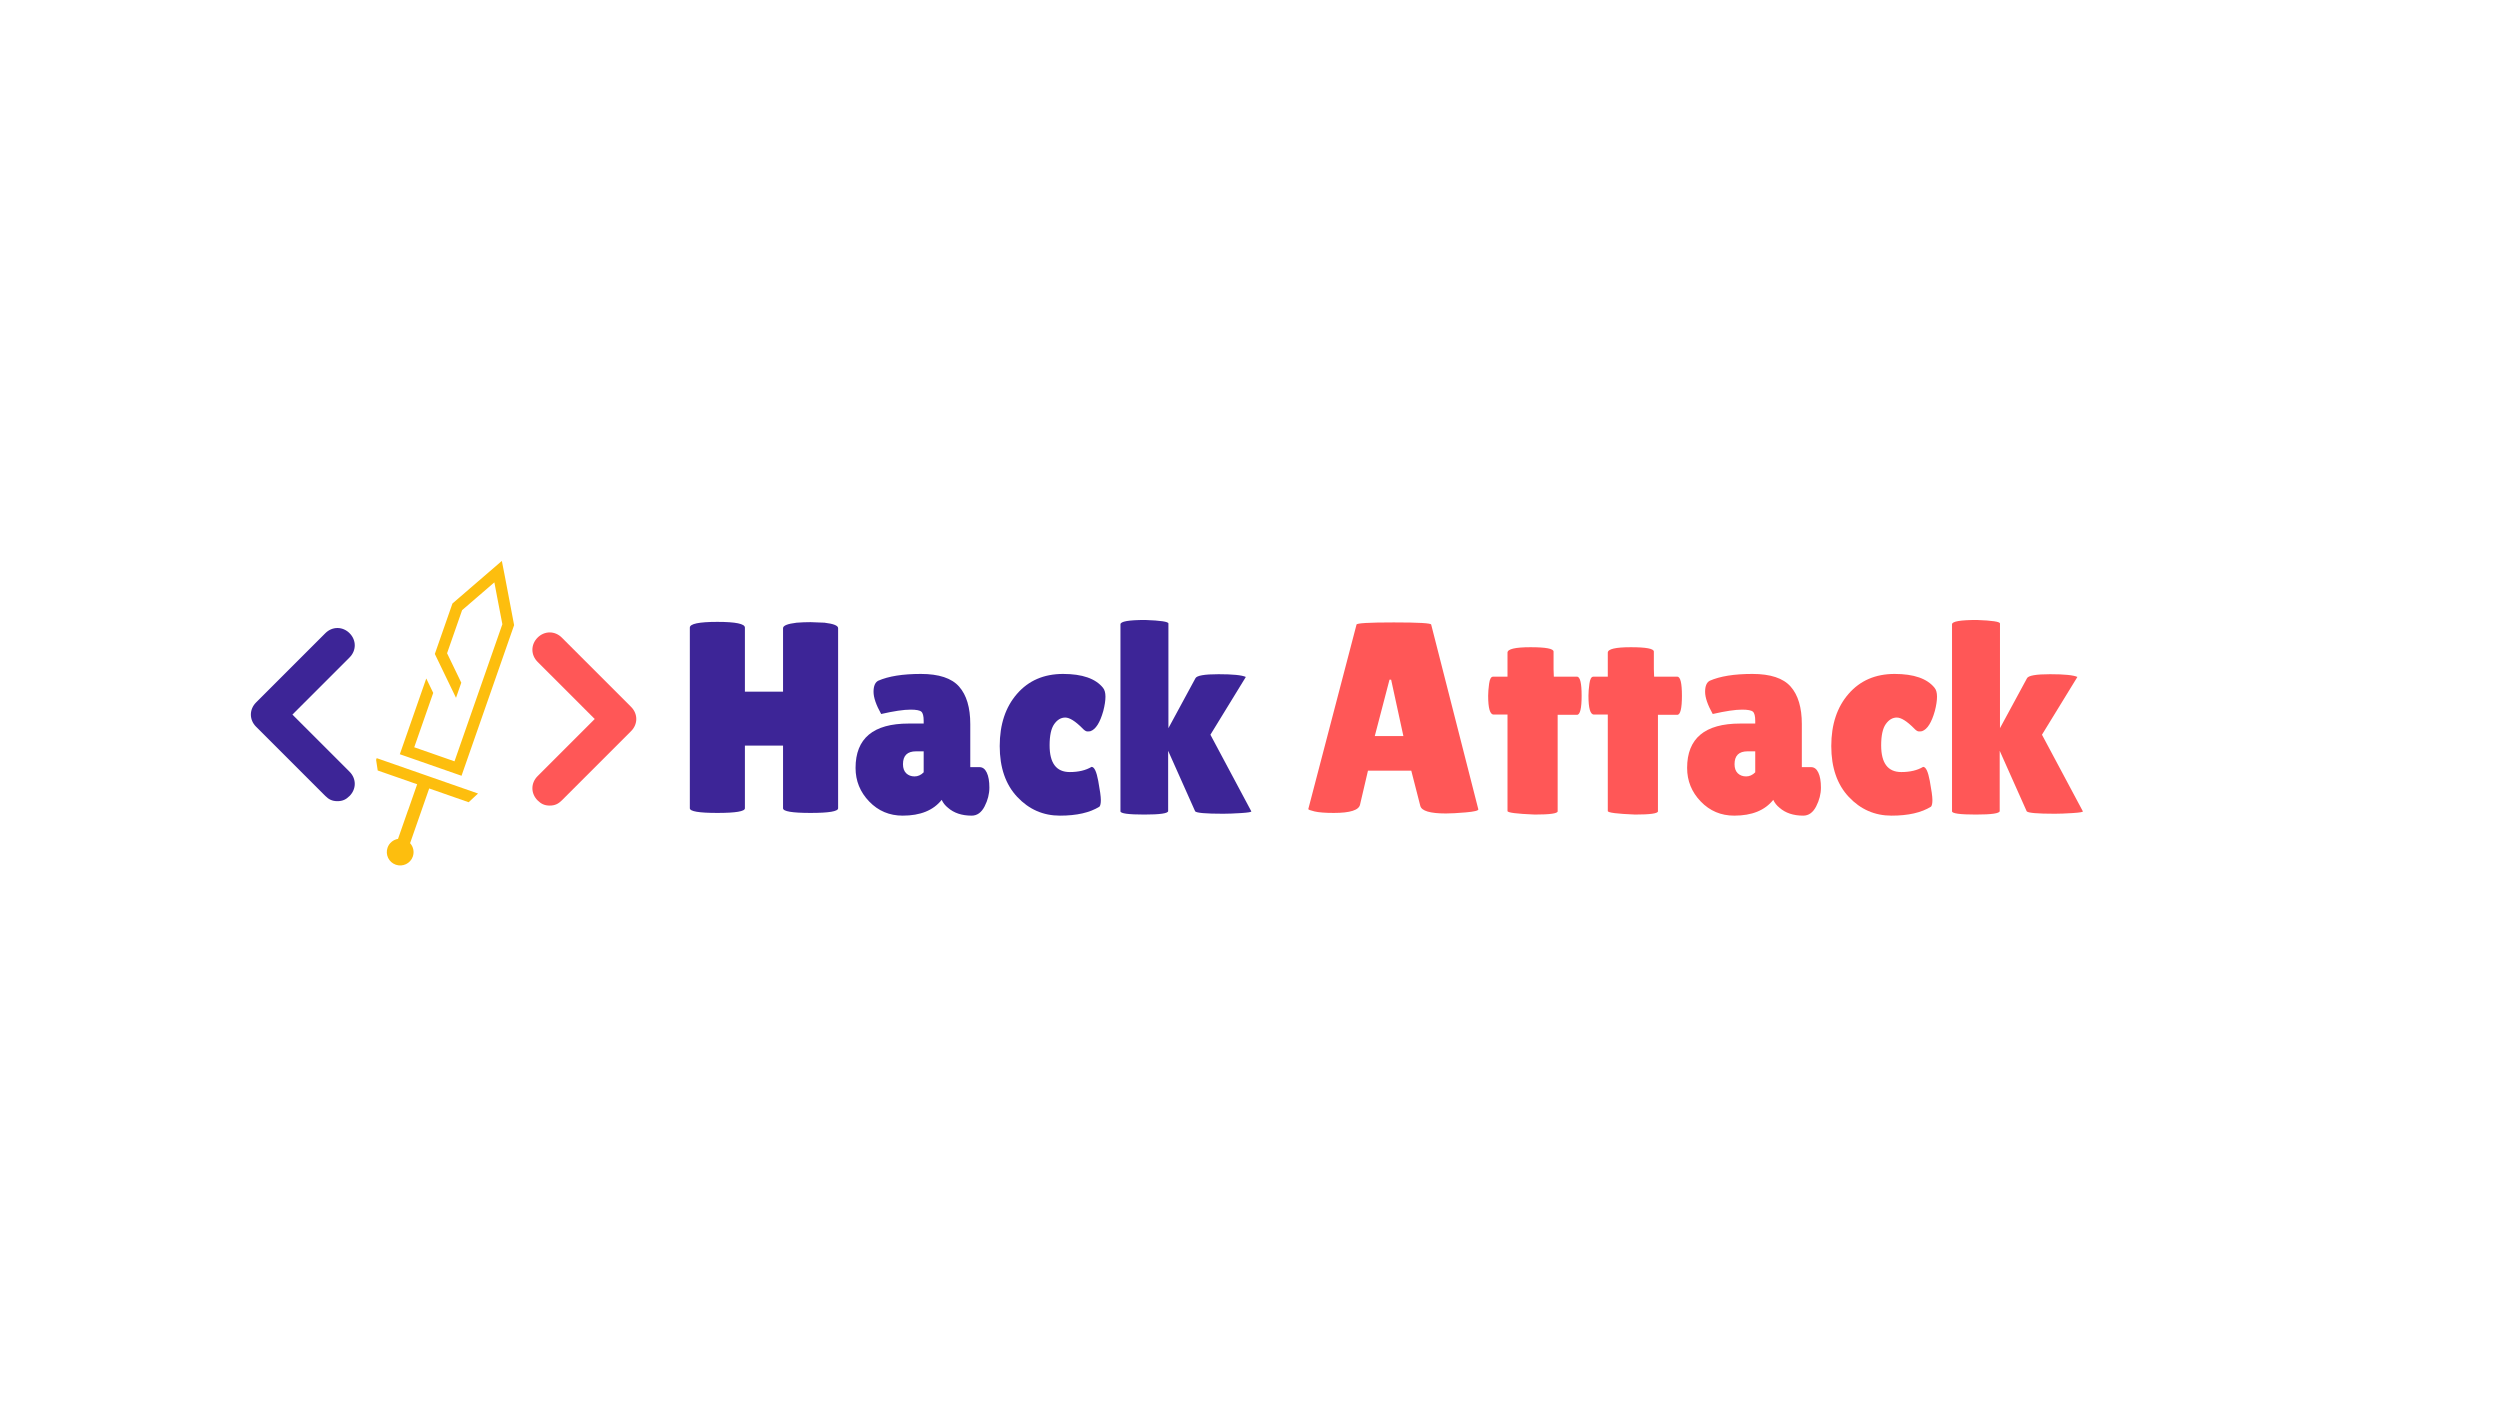
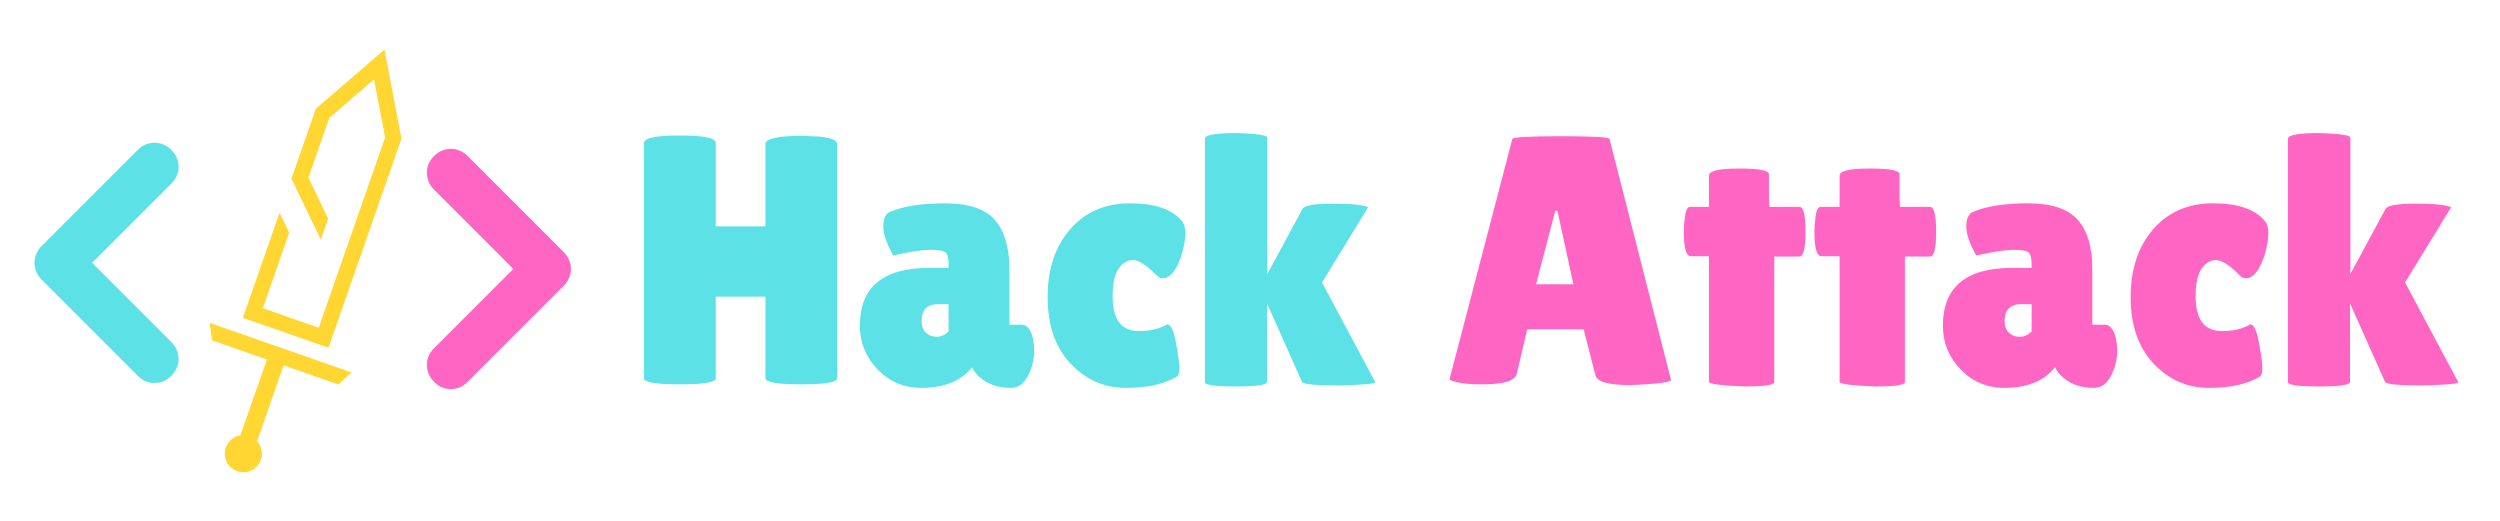
- <svg xmlns="http://www.w3.org/2000/svg" width="1920" zoomAndPan="magnify" viewBox="0 0 1440 810" height="1080" preserveAspectRatio="xMidYMid meet" version="1.0">
+ <svg xmlns="http://www.w3.org/2000/svg" width="1920" zoomAndPan="magnify" viewBox="0 0 1440 300" height="400" preserveAspectRatio="xMidYMid meet" version="1.0">
  <defs>
    <g />
-     <clipPath id="3bb70515cf">
-       <path d="M 216 323 L 297 323 L 297 499 L 216 499 Z M 216 323 " clip-rule="nonzero" />
+     <clipPath id="533ffef72c">
+       <path d="M 120 28 L 232 28 L 232 272 L 120 272 Z M 120 28 " clip-rule="nonzero" />
    </clipPath>
-     <clipPath id="eb59afff11">
-       <path d="M 257.41 508.434 L 199.047 488.059 L 260.172 312.969 L 318.535 333.344 Z M 257.41 508.434 " clip-rule="nonzero" />
+     <clipPath id="e04f712677">
+       <path d="M 177.512 285.762 L 96.082 257.336 L 180.867 14.461 L 262.301 42.887 Z M 177.512 285.762 " clip-rule="nonzero" />
    </clipPath>
-     <clipPath id="d5c78426cb">
-       <path d="M 257.41 508.434 L 199.047 488.059 L 260.172 312.969 L 318.535 333.344 Z M 257.41 508.434 " clip-rule="nonzero" />
+     <clipPath id="e795eb5f2f">
+       <path d="M 177.512 285.762 L 96.082 257.336 L 180.867 14.461 L 262.301 42.887 Z M 177.512 285.762 " clip-rule="nonzero" />
    </clipPath>
  </defs>
-   <path fill="#3d2597" d="M 194.367 461.473 C 191.375 461.473 189.383 460.473 187.387 458.48 L 147.492 418.586 C 143.504 414.598 143.504 408.613 147.492 404.621 L 187.387 364.73 C 191.375 360.738 197.359 360.738 201.348 364.73 C 205.34 368.719 205.34 374.703 201.348 378.691 L 168.438 411.605 L 201.348 444.516 C 205.34 448.504 205.34 454.488 201.348 458.48 C 199.355 460.473 197.359 461.473 194.367 461.473 Z M 194.367 461.473 " fill-opacity="1" fill-rule="nonzero" />
-   <path fill="#ff5757" d="M 316.637 464.012 C 313.645 464.012 311.648 463.012 309.652 461.02 C 305.664 457.027 305.664 451.047 309.652 447.055 L 342.566 414.145 L 309.652 381.23 C 305.664 377.242 305.664 371.258 309.652 367.27 C 313.645 363.281 319.629 363.281 323.617 367.27 L 363.508 407.164 C 367.5 411.152 367.5 417.137 363.508 421.125 L 323.617 461.02 C 321.621 463.012 319.629 464.012 316.637 464.012 Z M 316.637 464.012 " fill-opacity="1" fill-rule="nonzero" />
-   <g clip-path="url(#3bb70515cf)">
-     <g clip-path="url(#eb59afff11)">
-       <g clip-path="url(#d5c78426cb)">
-         <path fill="#fdbe0e" d="M 289.363 359.543 L 262.969 435.156 L 261.793 438.523 L 238.602 430.426 L 239.777 427.059 L 249.539 399.105 L 245.531 390.801 L 233.625 424.91 L 231.258 431.684 L 230.297 434.434 L 233.32 435.488 L 236.453 436.582 L 259.645 444.68 L 262.742 445.762 L 265.84 446.84 L 266.797 444.094 L 269.164 437.316 L 296.129 360.082 L 293.703 347.246 L 290.793 331.941 L 289.062 323.086 L 282.289 328.93 L 270.484 339.098 L 260.602 347.637 L 250.465 376.672 L 251.195 378.188 L 254.469 384.977 L 262.66 401.949 L 265.703 393.238 L 257.512 376.266 L 266.176 351.449 L 277.977 341.281 L 284.75 335.438 L 286.418 344.227 Z M 235.125 466.523 L 240.285 451.734 L 228.402 447.582 L 225.383 446.531 L 217.562 443.801 L 216.457 436.508 L 228.148 440.59 L 234.305 442.738 L 244.023 446.133 L 245.922 446.793 L 247.816 447.457 L 257.496 450.836 L 263.652 452.984 L 275.344 457.066 L 269.941 462.086 L 262.395 459.449 L 259.102 458.301 L 247.215 454.152 L 242.055 468.941 L 240.363 473.781 L 236.703 484.273 C 236.539 484.738 236.34 485.188 236.215 485.664 C 238.066 487.703 238.738 490.629 237.777 493.379 C 236.387 497.367 232 499.484 227.973 498.078 C 223.945 496.672 221.832 492.285 223.234 488.258 C 224.195 485.508 226.582 483.648 229.262 483.195 C 229.422 482.73 229.586 482.266 229.746 481.801 L 233.41 471.309 L 235.086 466.508 Z M 235.125 466.523 " fill-opacity="1" fill-rule="evenodd" />
+   <path fill="#5ce1e6" d="M 89.035 220.559 C 84.883 220.559 82.117 219.172 79.348 216.406 L 24.008 161.062 C 18.473 155.531 18.473 147.227 24.008 141.695 L 79.348 86.352 C 84.883 80.816 93.184 80.816 98.719 86.352 C 104.254 91.887 104.254 100.188 98.719 105.723 L 53.062 151.379 L 98.719 197.035 C 104.254 202.57 104.254 210.871 98.719 216.406 C 95.953 219.172 93.184 220.559 89.035 220.559 Z M 89.035 220.559 " fill-opacity="1" fill-rule="nonzero" />
+   <path fill="#ff66c4" d="M 259.684 224.078 C 255.535 224.078 252.766 222.695 250 219.93 C 244.465 214.395 244.465 206.094 250 200.559 L 295.656 154.902 L 250 109.246 C 244.465 103.711 244.465 95.41 250 89.875 C 255.535 84.34 263.836 84.34 269.371 89.875 L 324.711 145.219 C 330.246 150.75 330.246 159.055 324.711 164.586 L 269.371 219.93 C 266.602 222.695 263.836 224.078 259.684 224.078 Z M 259.684 224.078 " fill-opacity="1" fill-rule="nonzero" />
+   <g clip-path="url(#533ffef72c)">
+     <g clip-path="url(#e04f712677)">
+       <g clip-path="url(#e795eb5f2f)">
+         <path fill="#ffd632" d="M 221.852 79.172 L 185.223 184.086 L 183.594 188.758 L 151.414 177.523 L 153.047 172.852 L 166.586 134.066 L 161.027 122.543 L 144.504 169.867 L 141.223 179.27 L 139.891 183.086 L 144.082 184.547 L 148.434 186.066 L 180.609 197.301 L 184.91 198.801 L 189.207 200.301 L 190.539 196.484 L 193.82 187.086 L 231.234 79.914 L 227.867 62.105 L 223.832 40.871 L 221.43 28.582 L 212.031 36.691 L 195.656 50.801 L 181.938 62.645 L 167.871 102.934 L 168.887 105.035 L 173.43 114.457 L 184.797 138.012 L 189.016 125.926 L 177.652 102.371 L 189.672 67.938 L 206.047 53.828 L 215.449 45.719 L 217.758 57.914 Z M 146.586 227.609 L 153.75 207.086 L 137.258 201.328 L 133.07 199.867 L 122.219 196.078 L 120.688 185.961 L 136.91 191.625 L 145.453 194.605 L 158.934 199.312 L 161.566 200.234 L 164.199 201.152 L 177.629 205.84 L 186.172 208.824 L 202.395 214.484 L 194.898 221.453 L 184.426 217.797 L 179.859 216.199 L 163.367 210.445 L 156.203 230.965 L 153.859 237.68 L 148.777 252.238 C 148.551 252.883 148.273 253.508 148.102 254.172 C 150.672 256.996 151.602 261.059 150.27 264.871 C 148.34 270.406 142.25 273.344 136.664 271.395 C 131.078 269.441 128.141 263.355 130.09 257.77 C 131.422 253.953 134.734 251.375 138.449 250.742 C 138.676 250.098 138.898 249.453 139.125 248.809 L 144.207 234.25 L 146.531 227.59 Z M 146.586 227.609 " fill-opacity="1" fill-rule="evenodd" />
      </g>
    </g>
  </g>
-   <g fill="#3d2597" fill-opacity="1">
-     <g transform="translate(389.5009, 468.2483)">
+   <g fill="#5ce1e6" fill-opacity="1">
+     <g transform="translate(360.7455, 221.3741)">
      <g>
-         <path d="M 93.25 -2.672 C 93.25 -0.891 87.961 0 77.391 0 C 66.816 0 61.531 -0.891 61.531 -2.672 L 61.531 -38.781 L 39.562 -38.781 L 39.562 -2.672 C 39.562 -0.891 34.273 0 23.703 0 C 13.129 0 7.844 -0.891 7.844 -2.672 L 7.844 -106.75 C 7.844 -108.945 13.129 -110.047 23.703 -110.047 C 34.273 -110.047 39.562 -108.945 39.562 -106.75 L 39.562 -69.859 L 61.531 -69.859 L 61.531 -106.438 C 61.531 -107.906 64.148 -108.953 69.391 -109.578 C 72.109 -109.785 74.773 -109.891 77.391 -109.891 L 85.406 -109.578 C 90.633 -108.953 93.25 -107.906 93.25 -106.438 Z M 93.25 -2.672 " />
+         <path d="M 121.438 -3.469 C 121.438 -1.156 114.551 0 100.781 0 C 87.02 0 80.141 -1.156 80.141 -3.469 L 80.141 -50.5 L 51.516 -50.5 L 51.516 -3.469 C 51.516 -1.156 44.629 0 30.859 0 C 17.098 0 10.219 -1.156 10.219 -3.469 L 10.219 -139.031 C 10.219 -141.895 17.098 -143.328 30.859 -143.328 C 44.629 -143.328 51.516 -141.895 51.516 -139.031 L 51.516 -90.984 L 80.141 -90.984 L 80.141 -138.625 C 80.141 -140.531 83.551 -141.891 90.375 -142.703 C 93.914 -142.984 97.391 -143.125 100.797 -143.125 L 111.219 -142.703 C 118.031 -141.891 121.438 -140.531 121.438 -138.625 Z M 121.438 -3.469 " />
      </g>
    </g>
  </g>
-   <g fill="#3d2597" fill-opacity="1">
-     <g transform="translate(490.5986, 468.2483)">
+   <g fill="#5ce1e6" fill-opacity="1">
+     <g transform="translate(492.4167, 221.3741)">
      <g>
-         <path d="M 16.953 -56.984 C 14.023 -62.211 12.562 -66.473 12.562 -69.766 C 12.562 -73.066 13.453 -75.191 15.234 -76.141 C 21.191 -78.754 29.379 -80.062 39.797 -80.062 C 50.211 -80.062 57.562 -77.629 61.844 -72.766 C 66.133 -67.898 68.281 -60.703 68.281 -51.172 L 68.281 -26.375 L 73.625 -26.375 C 75.406 -26.375 76.789 -25.328 77.781 -23.234 C 78.781 -21.141 79.281 -18.258 79.281 -14.594 C 79.281 -10.938 78.363 -7.328 76.531 -3.766 C 74.695 -0.211 72.211 1.562 69.078 1.562 C 63.422 1.562 58.867 0.047 55.422 -2.984 C 53.848 -4.234 52.645 -5.75 51.812 -7.531 C 46.988 -1.469 39.504 1.562 29.359 1.562 C 21.711 1.562 15.273 -1.156 10.047 -6.594 C 4.816 -12.031 2.203 -18.469 2.203 -25.906 C 2.203 -42.957 12.406 -51.484 32.812 -51.484 L 41.438 -51.484 L 41.438 -53.062 C 41.438 -55.781 40.992 -57.531 40.109 -58.312 C 39.223 -59.102 37.156 -59.5 33.906 -59.5 C 29.926 -59.5 24.273 -58.66 16.953 -56.984 Z M 29.516 -28.094 C 29.516 -25.789 30.141 -24.035 31.391 -22.828 C 32.648 -21.629 34.25 -21.031 36.188 -21.031 C 38.125 -21.031 39.875 -21.816 41.438 -23.391 L 41.438 -35.484 L 37.047 -35.484 C 32.023 -35.484 29.516 -33.02 29.516 -28.094 Z M 29.516 -28.094 " />
+         <path d="M 22.078 -74.219 C 18.266 -81.031 16.359 -86.582 16.359 -90.875 C 16.359 -95.164 17.516 -97.926 19.828 -99.156 C 27.598 -102.562 38.266 -104.266 51.828 -104.266 C 65.391 -104.266 74.961 -101.094 80.547 -94.75 C 86.141 -88.414 88.938 -79.051 88.938 -66.656 L 88.938 -34.344 L 95.891 -34.344 C 98.203 -34.344 100.004 -32.977 101.297 -30.25 C 102.598 -27.531 103.25 -23.785 103.25 -19.016 C 103.25 -14.242 102.055 -9.539 99.672 -4.906 C 97.285 -0.27 94.047 2.047 89.953 2.047 C 82.598 2.047 76.672 0.066 72.172 -3.891 C 70.129 -5.523 68.562 -7.5 67.469 -9.812 C 61.195 -1.906 51.453 2.047 38.234 2.047 C 28.285 2.047 19.898 -1.492 13.078 -8.578 C 6.266 -15.672 2.859 -24.055 2.859 -33.734 C 2.859 -55.953 16.148 -67.062 42.734 -67.062 L 53.969 -67.062 L 53.969 -69.109 C 53.969 -72.648 53.391 -74.93 52.234 -75.953 C 51.078 -76.973 48.383 -77.484 44.156 -77.484 C 38.977 -77.484 31.617 -76.395 22.078 -74.219 Z M 38.438 -36.594 C 38.438 -33.594 39.254 -31.305 40.891 -29.734 C 42.523 -28.172 44.602 -27.391 47.125 -27.391 C 49.645 -27.391 51.926 -28.414 53.969 -30.469 L 53.969 -46.203 L 48.25 -46.203 C 41.707 -46.203 38.438 -43 38.438 -36.594 Z M 38.438 -36.594 " />
      </g>
    </g>
  </g>
-   <g fill="#3d2597" fill-opacity="1">
-     <g transform="translate(571.7592, 468.2483)">
+   <g fill="#5ce1e6" fill-opacity="1">
+     <g transform="translate(598.1217, 221.3741)">
      <g>
-         <path d="M 32.812 -38.938 C 32.812 -28.676 36.68 -23.547 44.422 -23.547 C 49.453 -23.547 53.641 -24.539 56.984 -26.531 C 58.555 -26.531 59.836 -23.832 60.828 -18.438 C 61.828 -13.051 62.328 -9.391 62.328 -7.453 C 62.328 -5.516 62.062 -4.234 61.531 -3.609 C 55.988 -0.16 48.398 1.562 38.766 1.562 C 29.141 1.562 20.953 -2.02 14.203 -9.188 C 7.453 -16.352 4.078 -26.133 4.078 -38.531 C 4.078 -50.938 7.398 -60.957 14.047 -68.594 C 20.691 -76.238 29.535 -80.062 40.578 -80.062 C 51.617 -80.062 59.285 -77.395 63.578 -72.062 C 64.516 -70.906 64.984 -69.203 64.984 -66.953 C 64.984 -64.703 64.566 -61.957 63.734 -58.719 C 61.848 -52.02 59.391 -48.145 56.359 -47.094 C 55.941 -46.988 55.336 -46.938 54.547 -46.938 C 53.766 -46.938 52.797 -47.566 51.641 -48.828 C 47.566 -52.898 44.297 -54.938 41.828 -54.938 C 39.367 -54.938 37.25 -53.68 35.469 -51.172 C 33.695 -48.66 32.812 -44.582 32.812 -38.938 Z M 32.812 -38.938 " />
+         <path d="M 42.734 -50.703 C 42.734 -37.348 47.773 -30.672 57.859 -30.672 C 64.398 -30.672 69.852 -31.961 74.219 -34.547 C 76.258 -34.547 77.926 -31.035 79.219 -24.016 C 80.52 -17.004 81.172 -12.234 81.172 -9.703 C 81.172 -7.18 80.828 -5.516 80.141 -4.703 C 72.922 -0.203 63.039 2.047 50.5 2.047 C 37.957 2.047 27.289 -2.617 18.5 -11.953 C 9.707 -21.297 5.312 -34.039 5.312 -50.188 C 5.312 -66.344 9.641 -79.395 18.297 -89.344 C 26.953 -99.289 38.469 -104.266 52.844 -104.266 C 67.227 -104.266 77.211 -100.789 82.797 -93.844 C 84.023 -92.344 84.641 -90.125 84.641 -87.188 C 84.641 -84.258 84.098 -80.688 83.016 -76.469 C 80.555 -67.738 77.352 -62.695 73.406 -61.344 C 72.852 -61.195 72.066 -61.125 71.047 -61.125 C 70.023 -61.125 68.766 -61.941 67.266 -63.578 C 61.953 -68.898 57.691 -71.562 54.484 -71.562 C 51.285 -71.562 48.523 -69.926 46.203 -66.656 C 43.891 -63.383 42.734 -58.066 42.734 -50.703 Z M 42.734 -50.703 " />
      </g>
    </g>
  </g>
-   <g fill="#3d2597" fill-opacity="1">
-     <g transform="translate(638.3204, 468.2483)">
+   <g fill="#5ce1e6" fill-opacity="1">
+     <g transform="translate(684.812, 221.3741)">
      <g>
-         <path d="M 7.062 -108.641 C 7.062 -110.305 11.82 -111.141 21.344 -111.141 C 30.238 -110.828 34.688 -110.148 34.688 -109.109 L 34.688 -48.828 L 50.234 -77.547 C 50.961 -79.117 55.41 -79.906 63.578 -79.906 C 71.742 -79.906 76.977 -79.379 79.281 -78.328 L 58.875 -45.047 L 82.422 -0.938 C 82.629 -0.52 80.664 -0.18 76.531 0.078 C 72.395 0.336 68.969 0.469 66.25 0.469 C 56.195 0.469 50.805 0 50.078 -0.938 L 34.531 -35.797 L 34.531 -1.094 C 34.531 0.258 29.953 0.938 20.797 0.938 C 11.641 0.938 7.062 0.312 7.062 -0.938 Z M 7.062 -108.641 " />
+         <path d="M 9.203 -141.484 C 9.203 -143.66 15.406 -144.75 27.812 -144.75 C 39.395 -144.344 45.188 -143.457 45.188 -142.094 L 45.188 -63.578 L 65.422 -101 C 66.379 -103.039 72.172 -104.062 82.797 -104.062 C 93.43 -104.062 100.25 -103.379 103.25 -102.016 L 76.672 -58.672 L 107.344 -1.234 C 107.613 -0.68 105.055 -0.238 99.672 0.094 C 94.285 0.438 89.82 0.609 86.281 0.609 C 73.195 0.609 66.176 -0.004 65.219 -1.234 L 44.984 -46.609 L 44.984 -1.438 C 44.984 0.344 39.02 1.234 27.094 1.234 C 15.164 1.234 9.203 0.41 9.203 -1.234 Z M 9.203 -141.484 " />
      </g>
    </g>
  </g>
  <g fill="#a6e6f2" fill-opacity="1">
-     <g transform="translate(721.6836, 468.2483)">
+     <g transform="translate(793.3832, 221.3741)">
      <g />
    </g>
  </g>
-   <g fill="#ff5757" fill-opacity="1">
-     <g transform="translate(751.213, 468.2483)">
+   <g fill="#ff66c4" fill-opacity="1">
+     <g transform="translate(831.8334, 221.3741)">
      <g>
-         <path d="M 81.625 0.312 C 72.52 0.312 67.602 -1.148 66.875 -4.078 L 61.688 -24.328 L 36.734 -24.328 L 32.188 -4.859 C 31.551 -1.617 26.523 0 17.109 0 C 12.086 0 8.375 -0.285 5.969 -0.859 C 3.562 -1.441 2.359 -1.891 2.359 -2.203 L 30.141 -108.469 C 30.141 -109.312 37.305 -109.734 51.641 -109.734 C 65.984 -109.734 73.156 -109.312 73.156 -108.469 L 100.312 -2.047 C 100.312 -1.305 97.906 -0.727 93.094 -0.312 C 88.281 0.102 84.457 0.312 81.625 0.312 Z M 40.656 -44.266 L 57.141 -44.266 L 50.078 -76.766 L 49.141 -76.766 Z M 40.656 -44.266 " />
+         <path d="M 106.312 0.406 C 94.457 0.406 88.051 -1.5 87.094 -5.312 L 80.344 -31.688 L 47.844 -31.688 L 41.906 -6.344 C 41.094 -2.113 34.551 0 22.281 0 C 15.738 0 10.898 -0.375 7.766 -1.125 C 4.629 -1.875 3.062 -2.453 3.062 -2.859 L 39.25 -141.281 C 39.25 -142.363 48.586 -142.906 67.266 -142.906 C 85.941 -142.906 95.281 -142.363 95.281 -141.281 L 130.641 -2.656 C 130.641 -1.707 127.504 -0.957 121.234 -0.406 C 114.961 0.133 109.988 0.406 106.312 0.406 Z M 52.953 -57.656 L 74.422 -57.656 L 65.219 -99.984 L 64 -99.984 Z M 52.953 -57.656 " />
      </g>
    </g>
  </g>
-   <g fill="#ff5757" fill-opacity="1">
-     <g transform="translate(854.0374, 468.2483)">
+   <g fill="#ff66c4" fill-opacity="1">
+     <g transform="translate(965.7537, 221.3741)">
      <g>
-         <path d="M 43.172 -0.938 C 43.172 0.312 38.773 0.938 29.984 0.938 C 19.516 0.52 14.281 -0.156 14.281 -1.094 L 14.281 -56.672 L 6.281 -56.672 C 4.188 -56.672 3.141 -60.281 3.141 -67.5 C 3.141 -69.383 3.32 -71.688 3.688 -74.406 C 4.051 -77.125 4.812 -78.484 5.969 -78.484 L 14.281 -78.484 L 14.281 -92.312 C 14.281 -94.406 18.703 -95.453 27.547 -95.453 C 36.391 -95.453 40.812 -94.613 40.812 -92.938 L 40.812 -82.891 L 40.969 -78.484 L 54.312 -78.484 C 56.094 -78.484 56.984 -74.82 56.984 -67.5 C 56.984 -60.176 56.094 -56.516 54.312 -56.516 L 43.172 -56.516 Z M 43.172 -0.938 " />
+         <path d="M 56.219 -1.234 C 56.219 0.41 50.492 1.234 39.047 1.234 C 25.422 0.68 18.609 -0.207 18.609 -1.438 L 18.609 -73.812 L 8.172 -73.812 C 5.453 -73.812 4.094 -78.516 4.094 -87.922 C 4.094 -90.367 4.328 -93.363 4.797 -96.906 C 5.273 -100.457 6.266 -102.234 7.766 -102.234 L 18.609 -102.234 L 18.609 -120.219 C 18.609 -122.945 24.363 -124.312 35.875 -124.312 C 47.395 -124.312 53.156 -123.219 53.156 -121.031 L 53.156 -107.953 L 53.359 -102.234 L 70.734 -102.234 C 73.055 -102.234 74.219 -97.461 74.219 -87.922 C 74.219 -78.379 73.055 -73.609 70.734 -73.609 L 56.219 -73.609 Z M 56.219 -1.234 " />
      </g>
    </g>
  </g>
-   <g fill="#ff5757" fill-opacity="1">
-     <g transform="translate(911.8075, 468.2483)">
+   <g fill="#ff66c4" fill-opacity="1">
+     <g transform="translate(1040.994, 221.3741)">
      <g>
-         <path d="M 43.172 -0.938 C 43.172 0.312 38.773 0.938 29.984 0.938 C 19.516 0.52 14.281 -0.156 14.281 -1.094 L 14.281 -56.672 L 6.281 -56.672 C 4.188 -56.672 3.141 -60.281 3.141 -67.5 C 3.141 -69.383 3.32 -71.688 3.688 -74.406 C 4.051 -77.125 4.812 -78.484 5.969 -78.484 L 14.281 -78.484 L 14.281 -92.312 C 14.281 -94.406 18.703 -95.453 27.547 -95.453 C 36.391 -95.453 40.812 -94.613 40.812 -92.938 L 40.812 -82.891 L 40.969 -78.484 L 54.312 -78.484 C 56.094 -78.484 56.984 -74.82 56.984 -67.5 C 56.984 -60.176 56.094 -56.516 54.312 -56.516 L 43.172 -56.516 Z M 43.172 -0.938 " />
+         <path d="M 56.219 -1.234 C 56.219 0.41 50.492 1.234 39.047 1.234 C 25.422 0.68 18.609 -0.207 18.609 -1.438 L 18.609 -73.812 L 8.172 -73.812 C 5.453 -73.812 4.094 -78.516 4.094 -87.922 C 4.094 -90.367 4.328 -93.363 4.797 -96.906 C 5.273 -100.457 6.266 -102.234 7.766 -102.234 L 18.609 -102.234 L 18.609 -120.219 C 18.609 -122.945 24.363 -124.312 35.875 -124.312 C 47.395 -124.312 53.156 -123.219 53.156 -121.031 L 53.156 -107.953 L 53.359 -102.234 L 70.734 -102.234 C 73.055 -102.234 74.219 -97.461 74.219 -87.922 C 74.219 -78.379 73.055 -73.609 70.734 -73.609 L 56.219 -73.609 Z M 56.219 -1.234 " />
      </g>
    </g>
  </g>
-   <g fill="#ff5757" fill-opacity="1">
-     <g transform="translate(969.5776, 468.2483)">
+   <g fill="#ff66c4" fill-opacity="1">
+     <g transform="translate(1116.235, 221.3741)">
      <g>
-         <path d="M 16.953 -56.984 C 14.023 -62.211 12.562 -66.473 12.562 -69.766 C 12.562 -73.066 13.453 -75.191 15.234 -76.141 C 21.191 -78.754 29.379 -80.062 39.797 -80.062 C 50.211 -80.062 57.562 -77.629 61.844 -72.766 C 66.133 -67.898 68.281 -60.703 68.281 -51.172 L 68.281 -26.375 L 73.625 -26.375 C 75.406 -26.375 76.789 -25.328 77.781 -23.234 C 78.781 -21.141 79.281 -18.258 79.281 -14.594 C 79.281 -10.938 78.363 -7.328 76.531 -3.766 C 74.695 -0.211 72.211 1.562 69.078 1.562 C 63.422 1.562 58.867 0.047 55.422 -2.984 C 53.848 -4.234 52.645 -5.75 51.812 -7.531 C 46.988 -1.469 39.504 1.562 29.359 1.562 C 21.711 1.562 15.273 -1.156 10.047 -6.594 C 4.816 -12.031 2.203 -18.469 2.203 -25.906 C 2.203 -42.957 12.406 -51.484 32.812 -51.484 L 41.438 -51.484 L 41.438 -53.062 C 41.438 -55.781 40.992 -57.531 40.109 -58.312 C 39.223 -59.102 37.156 -59.5 33.906 -59.5 C 29.926 -59.5 24.273 -58.66 16.953 -56.984 Z M 29.516 -28.094 C 29.516 -25.789 30.141 -24.035 31.391 -22.828 C 32.648 -21.629 34.25 -21.031 36.188 -21.031 C 38.125 -21.031 39.875 -21.816 41.438 -23.391 L 41.438 -35.484 L 37.047 -35.484 C 32.023 -35.484 29.516 -33.02 29.516 -28.094 Z M 29.516 -28.094 " />
+         <path d="M 22.078 -74.219 C 18.266 -81.031 16.359 -86.582 16.359 -90.875 C 16.359 -95.164 17.516 -97.926 19.828 -99.156 C 27.598 -102.562 38.266 -104.266 51.828 -104.266 C 65.391 -104.266 74.961 -101.094 80.547 -94.75 C 86.141 -88.414 88.938 -79.051 88.938 -66.656 L 88.938 -34.344 L 95.891 -34.344 C 98.203 -34.344 100.004 -32.977 101.297 -30.25 C 102.598 -27.531 103.25 -23.785 103.25 -19.016 C 103.25 -14.242 102.055 -9.539 99.672 -4.906 C 97.285 -0.27 94.047 2.047 89.953 2.047 C 82.598 2.047 76.672 0.066 72.172 -3.891 C 70.129 -5.523 68.562 -7.5 67.469 -9.812 C 61.195 -1.906 51.453 2.047 38.234 2.047 C 28.285 2.047 19.898 -1.492 13.078 -8.578 C 6.266 -15.672 2.859 -24.055 2.859 -33.734 C 2.859 -55.953 16.148 -67.062 42.734 -67.062 L 53.969 -67.062 L 53.969 -69.109 C 53.969 -72.648 53.391 -74.93 52.234 -75.953 C 51.078 -76.973 48.383 -77.484 44.156 -77.484 C 38.977 -77.484 31.617 -76.395 22.078 -74.219 Z M 38.438 -36.594 C 38.438 -33.594 39.254 -31.305 40.891 -29.734 C 42.523 -28.172 44.602 -27.391 47.125 -27.391 C 49.645 -27.391 51.926 -28.414 53.969 -30.469 L 53.969 -46.203 L 48.25 -46.203 C 41.707 -46.203 38.438 -43 38.438 -36.594 Z M 38.438 -36.594 " />
      </g>
    </g>
  </g>
-   <g fill="#ff5757" fill-opacity="1">
-     <g transform="translate(1050.738, 468.2483)">
+   <g fill="#ff66c4" fill-opacity="1">
+     <g transform="translate(1221.94, 221.3741)">
      <g>
-         <path d="M 32.812 -38.938 C 32.812 -28.676 36.68 -23.547 44.422 -23.547 C 49.453 -23.547 53.641 -24.539 56.984 -26.531 C 58.555 -26.531 59.836 -23.832 60.828 -18.438 C 61.828 -13.051 62.328 -9.391 62.328 -7.453 C 62.328 -5.516 62.062 -4.234 61.531 -3.609 C 55.988 -0.16 48.398 1.562 38.766 1.562 C 29.141 1.562 20.953 -2.02 14.203 -9.188 C 7.453 -16.352 4.078 -26.133 4.078 -38.531 C 4.078 -50.938 7.398 -60.957 14.047 -68.594 C 20.691 -76.238 29.535 -80.062 40.578 -80.062 C 51.617 -80.062 59.285 -77.395 63.578 -72.062 C 64.516 -70.906 64.984 -69.203 64.984 -66.953 C 64.984 -64.703 64.566 -61.957 63.734 -58.719 C 61.848 -52.02 59.391 -48.145 56.359 -47.094 C 55.941 -46.988 55.336 -46.938 54.547 -46.938 C 53.766 -46.938 52.797 -47.566 51.641 -48.828 C 47.566 -52.898 44.297 -54.938 41.828 -54.938 C 39.367 -54.938 37.25 -53.68 35.469 -51.172 C 33.695 -48.66 32.812 -44.582 32.812 -38.938 Z M 32.812 -38.938 " />
+         <path d="M 42.734 -50.703 C 42.734 -37.348 47.773 -30.672 57.859 -30.672 C 64.398 -30.672 69.852 -31.961 74.219 -34.547 C 76.258 -34.547 77.926 -31.035 79.219 -24.016 C 80.52 -17.004 81.172 -12.234 81.172 -9.703 C 81.172 -7.18 80.828 -5.516 80.141 -4.703 C 72.922 -0.203 63.039 2.047 50.5 2.047 C 37.957 2.047 27.289 -2.617 18.5 -11.953 C 9.707 -21.297 5.312 -34.039 5.312 -50.188 C 5.312 -66.344 9.641 -79.395 18.297 -89.344 C 26.953 -99.289 38.469 -104.266 52.844 -104.266 C 67.227 -104.266 77.211 -100.789 82.797 -93.844 C 84.023 -92.344 84.641 -90.125 84.641 -87.188 C 84.641 -84.258 84.098 -80.688 83.016 -76.469 C 80.555 -67.738 77.352 -62.695 73.406 -61.344 C 72.852 -61.195 72.066 -61.125 71.047 -61.125 C 70.023 -61.125 68.766 -61.941 67.266 -63.578 C 61.953 -68.898 57.691 -71.562 54.484 -71.562 C 51.285 -71.562 48.523 -69.926 46.203 -66.656 C 43.891 -63.383 42.734 -58.066 42.734 -50.703 Z M 42.734 -50.703 " />
      </g>
    </g>
  </g>
-   <g fill="#ff5757" fill-opacity="1">
-     <g transform="translate(1117.299, 468.2483)">
+   <g fill="#ff66c4" fill-opacity="1">
+     <g transform="translate(1308.63, 221.3741)">
      <g>
-         <path d="M 7.062 -108.641 C 7.062 -110.305 11.82 -111.141 21.344 -111.141 C 30.238 -110.828 34.688 -110.148 34.688 -109.109 L 34.688 -48.828 L 50.234 -77.547 C 50.961 -79.117 55.41 -79.906 63.578 -79.906 C 71.742 -79.906 76.977 -79.379 79.281 -78.328 L 58.875 -45.047 L 82.422 -0.938 C 82.629 -0.52 80.664 -0.18 76.531 0.078 C 72.395 0.336 68.969 0.469 66.25 0.469 C 56.195 0.469 50.805 0 50.078 -0.938 L 34.531 -35.797 L 34.531 -1.094 C 34.531 0.258 29.953 0.938 20.797 0.938 C 11.641 0.938 7.062 0.312 7.062 -0.938 Z M 7.062 -108.641 " />
+         <path d="M 9.203 -141.484 C 9.203 -143.66 15.406 -144.75 27.812 -144.75 C 39.395 -144.344 45.188 -143.457 45.188 -142.094 L 45.188 -63.578 L 65.422 -101 C 66.379 -103.039 72.172 -104.062 82.797 -104.062 C 93.43 -104.062 100.25 -103.379 103.25 -102.016 L 76.672 -58.672 L 107.344 -1.234 C 107.613 -0.68 105.055 -0.238 99.672 0.094 C 94.285 0.438 89.82 0.609 86.281 0.609 C 73.195 0.609 66.176 -0.004 65.219 -1.234 L 44.984 -46.609 L 44.984 -1.438 C 44.984 0.344 39.02 1.234 27.094 1.234 C 15.164 1.234 9.203 0.41 9.203 -1.234 Z M 9.203 -141.484 " />
      </g>
    </g>
  </g>
</svg>
